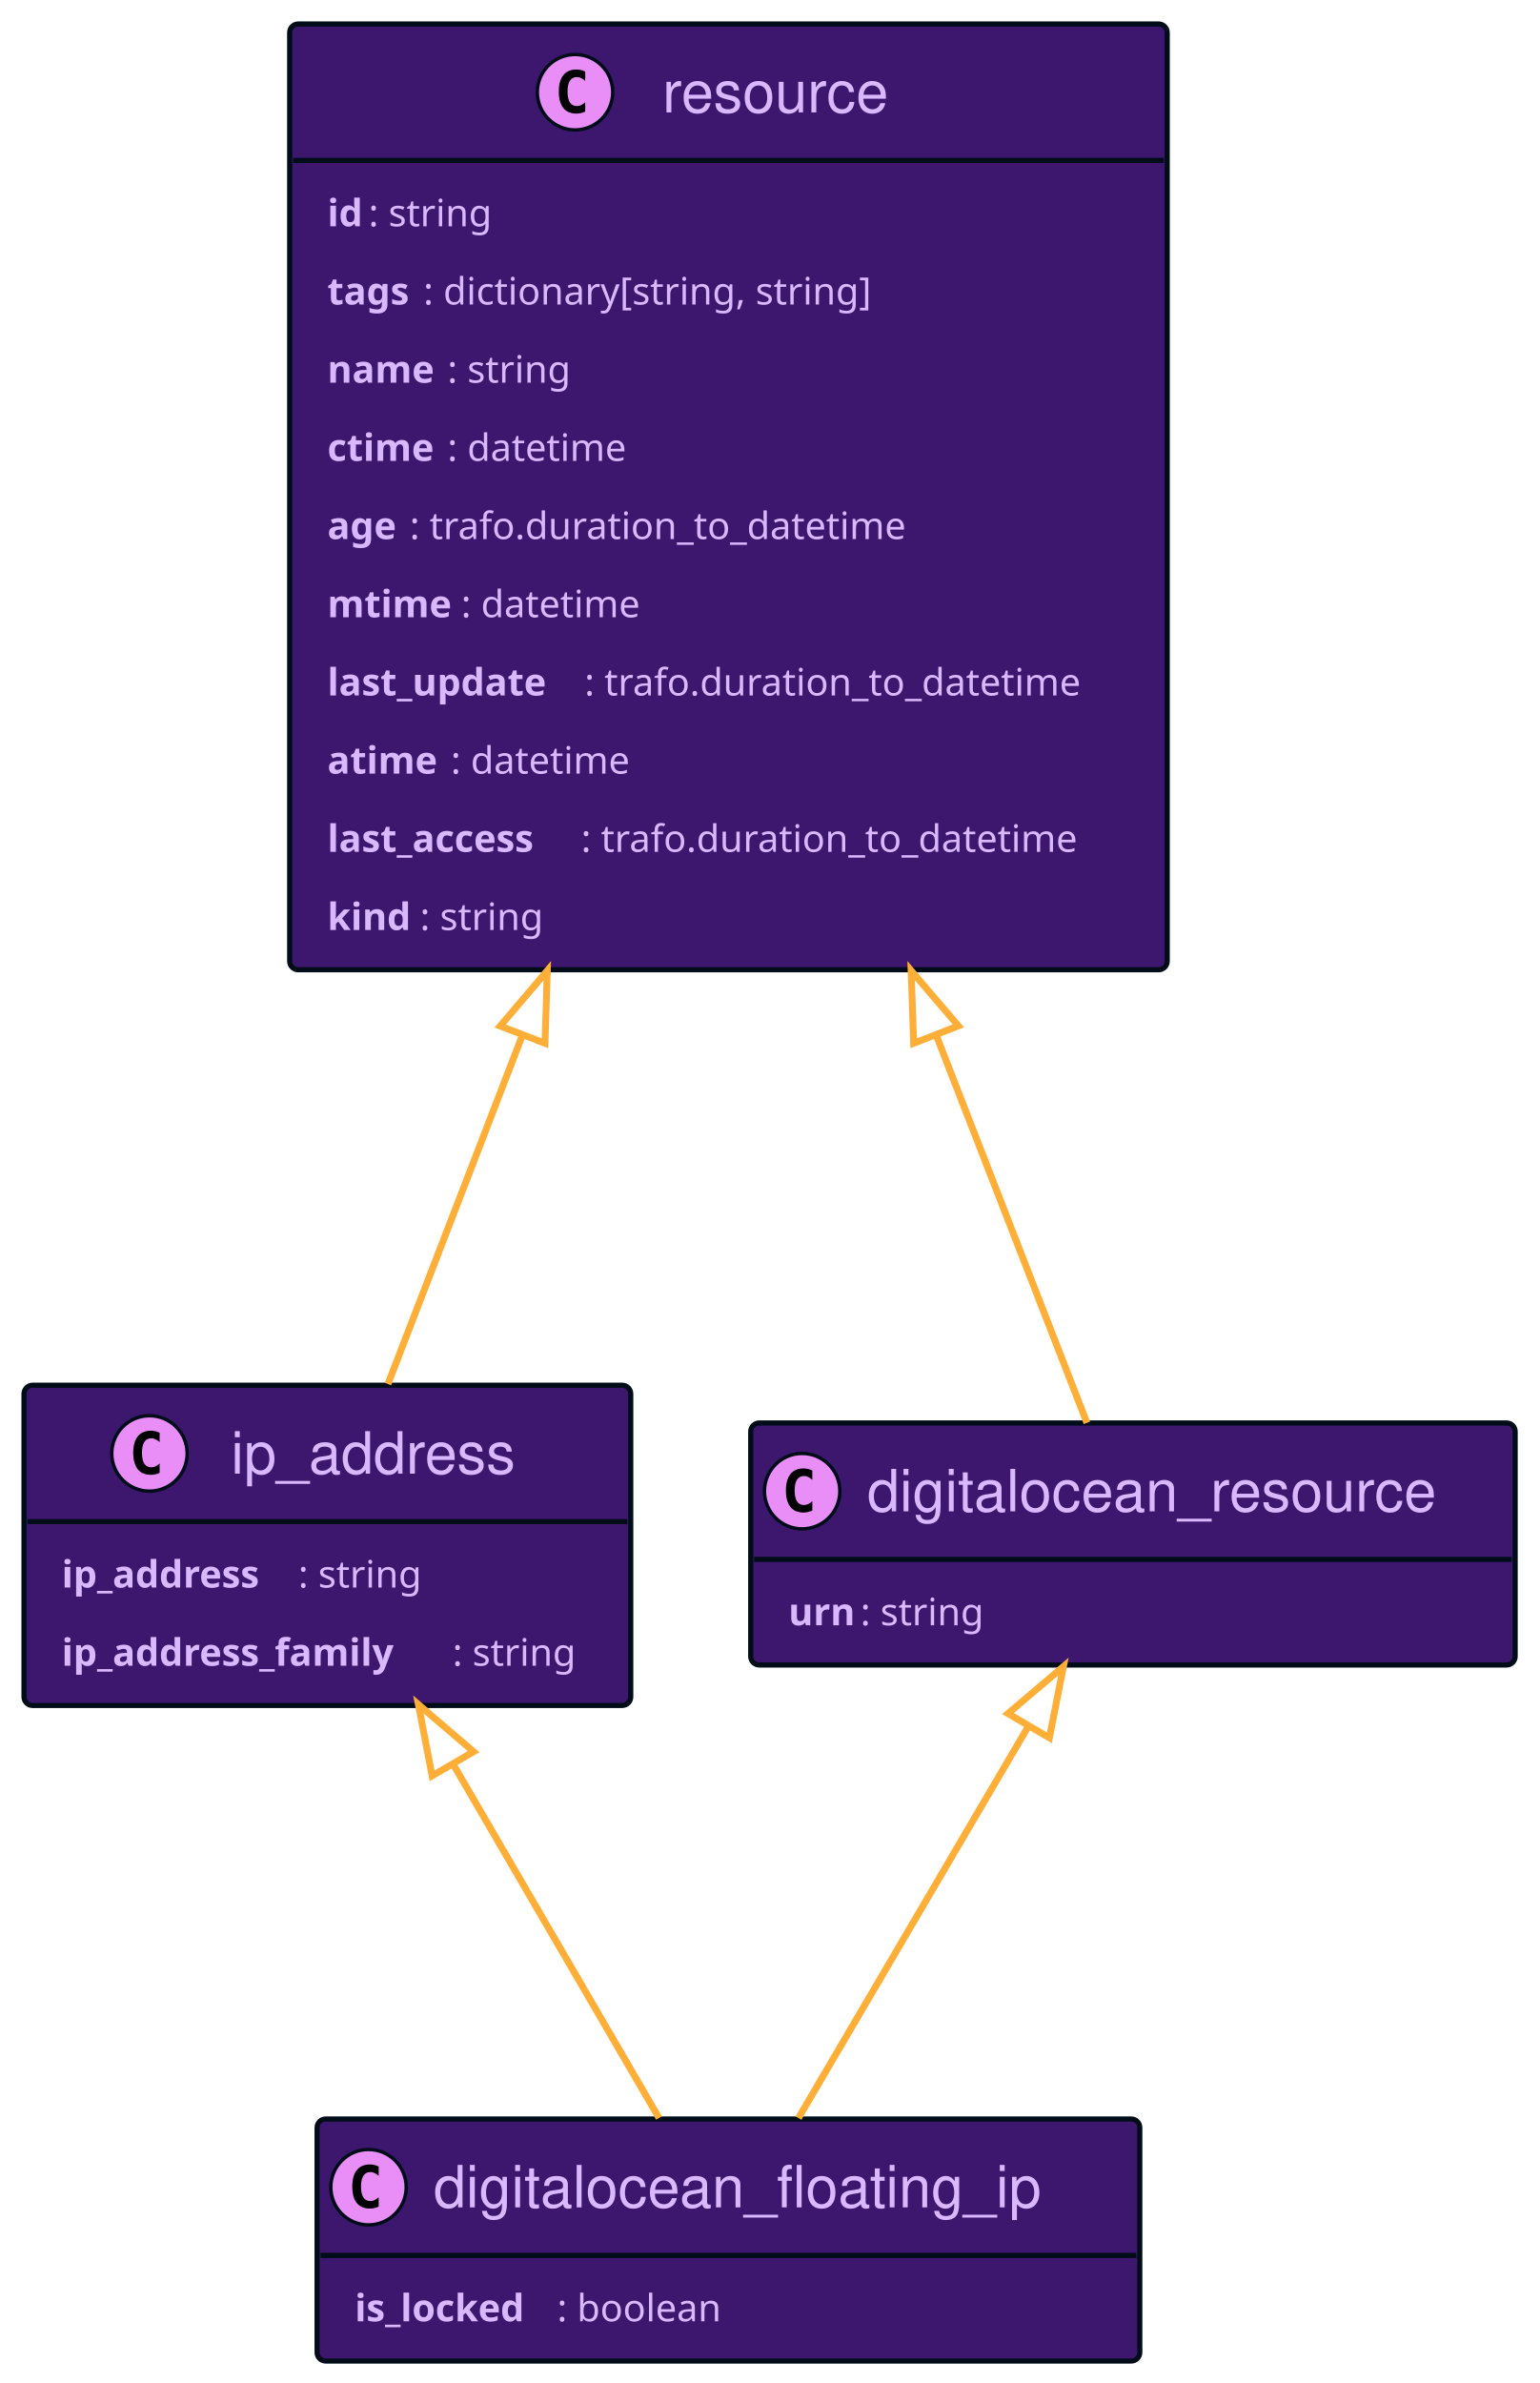
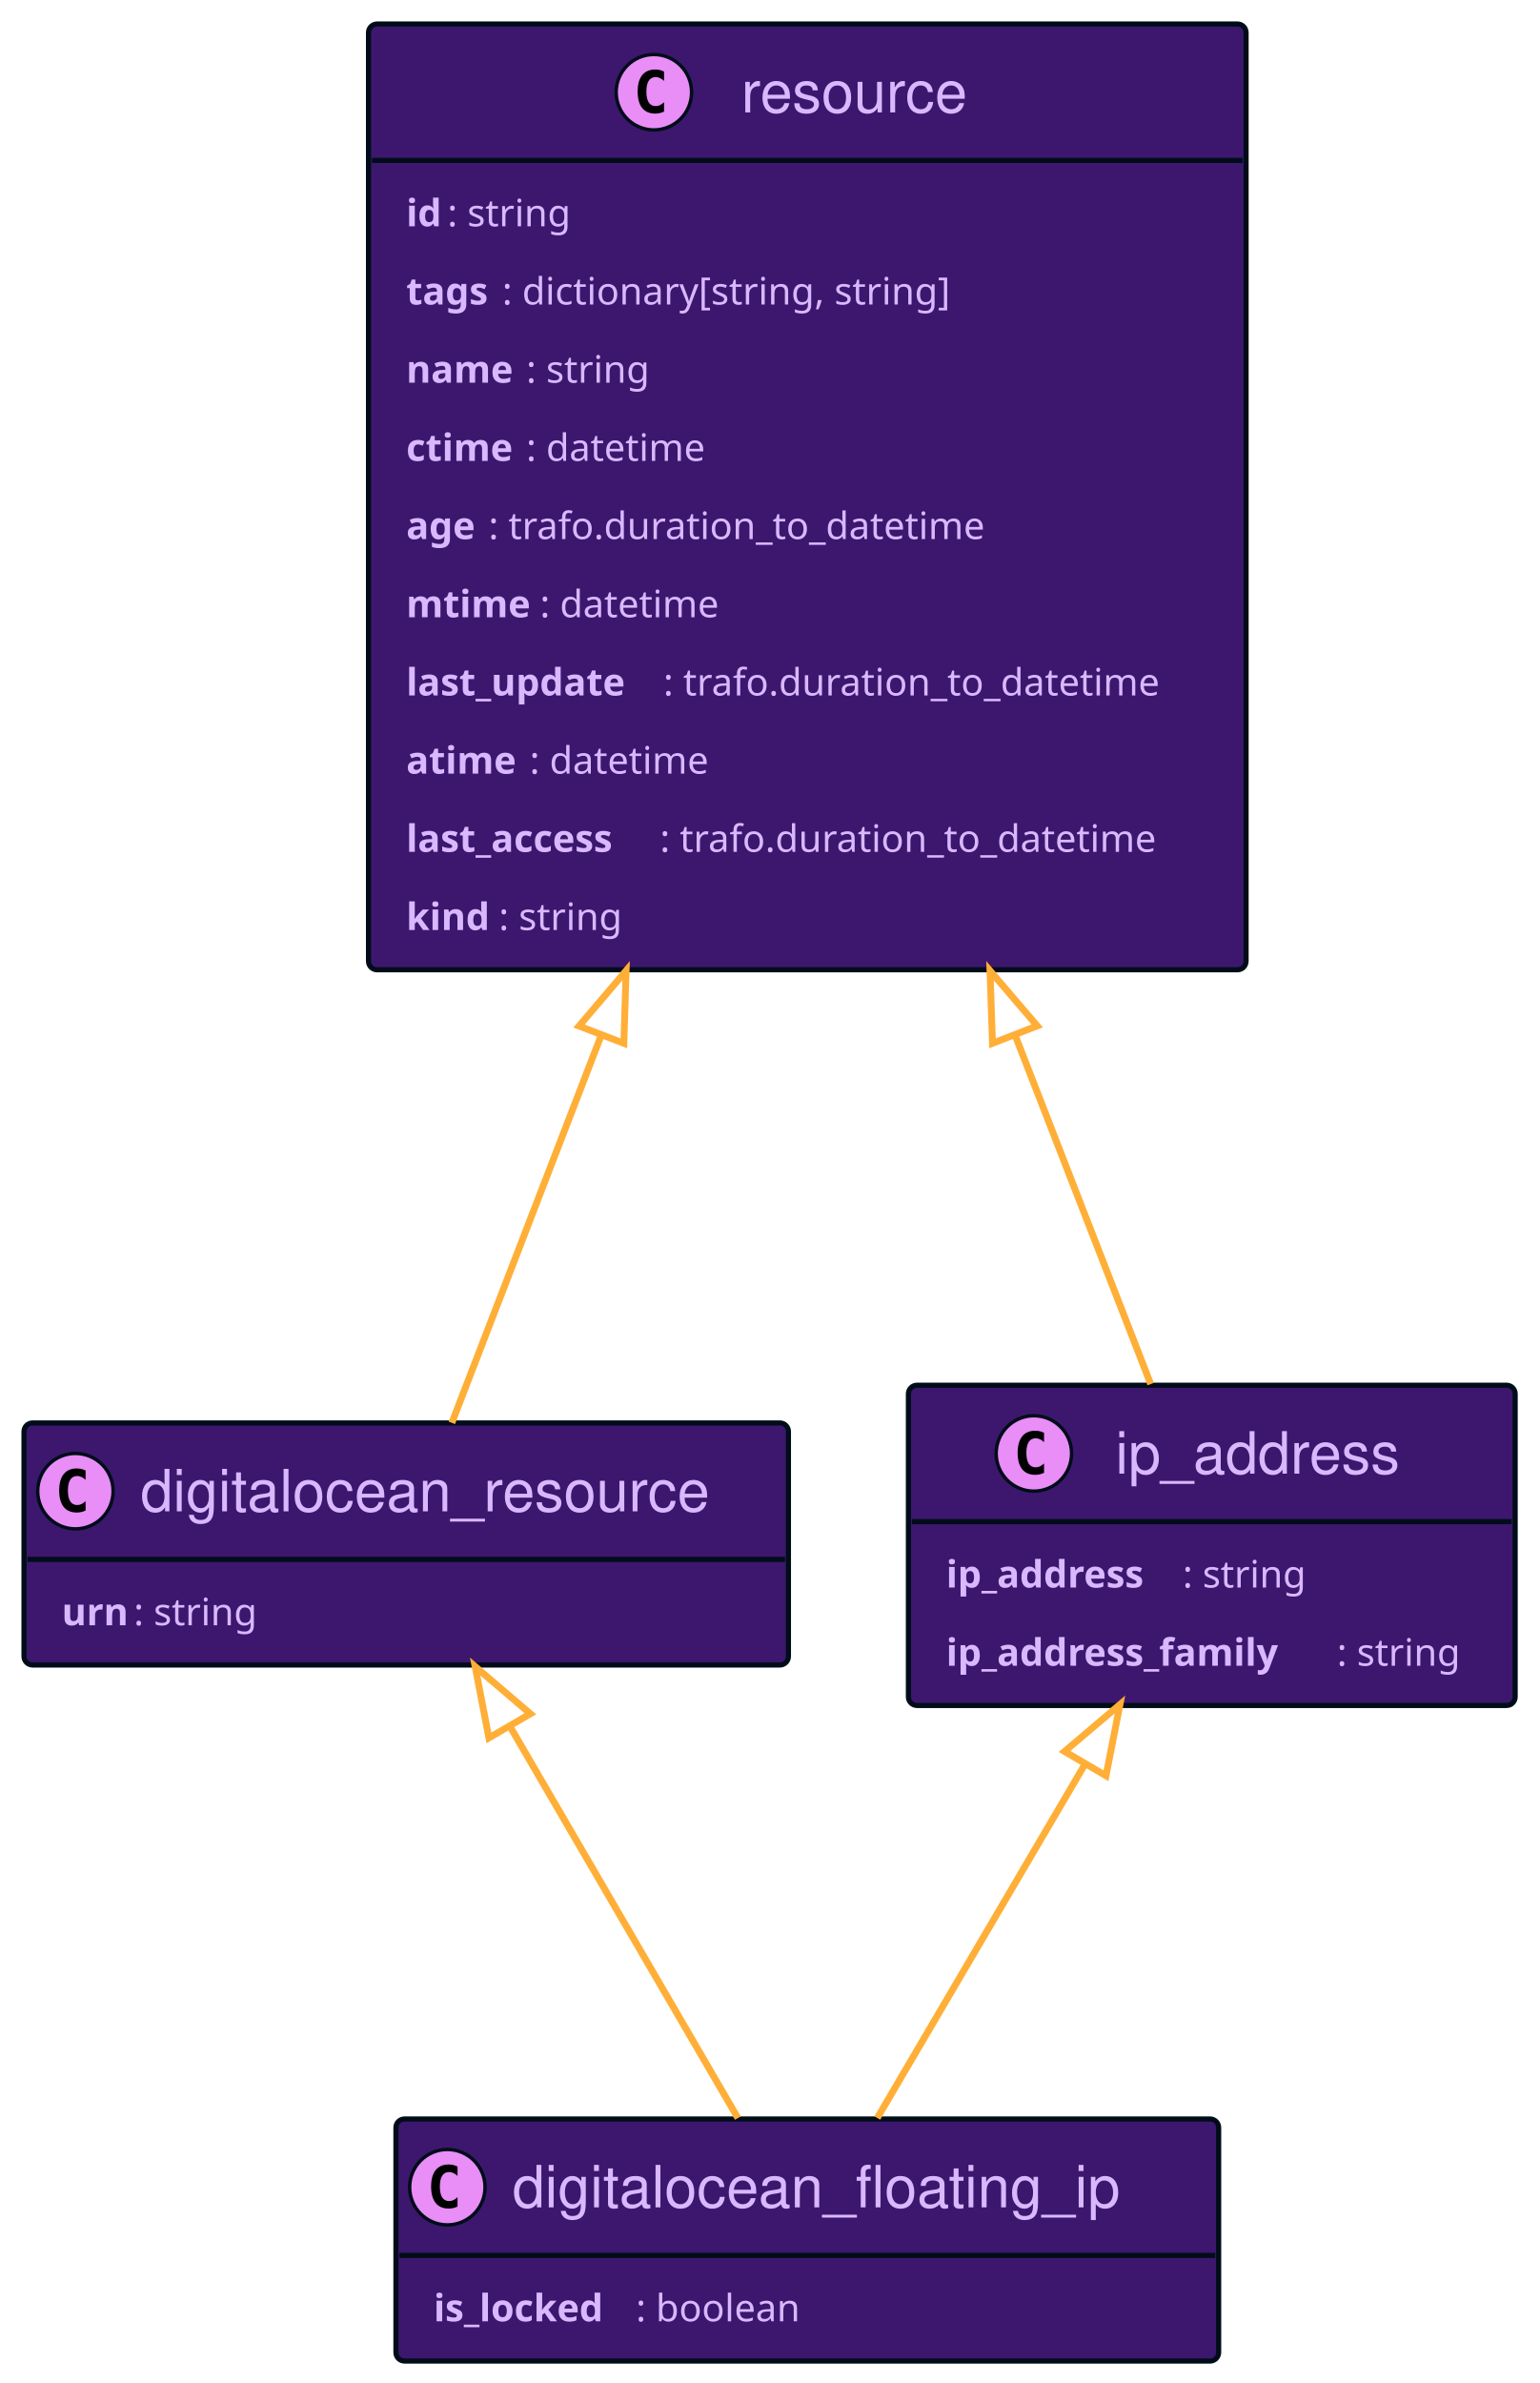
<svg xmlns="http://www.w3.org/2000/svg" xmlns:xlink="http://www.w3.org/1999/xlink" width="449" height="695" preserveAspectRatio="none" style="width:449px;height:695px;background:#00000000">
  <a xlink:actuate="onRequest" xlink:href="#a" xlink:show="new" xlink:title="#resource" xlink:type="simple" target="_top">
-     <rect id="a" width="256" height="275.836" x="84.5" y="7" fill="#3D176E" rx="2.5" ry="2.5" style="stroke:#000d19;stroke-width:1.5" />
-     <circle cx="167.75" cy="26.895" r="11" fill="#E98DF7" style="stroke:#000d19;stroke-width:1" />
-     <path d="M170.719 32.535q-.578.297-1.219.438-.64.156-1.344.156-2.5 0-3.828-1.64-1.312-1.657-1.312-4.782t1.312-4.781q1.328-1.656 3.828-1.656.703 0 1.344.156.656.156 1.219.453v2.719q-.625-.578-1.219-.844-.594-.281-1.219-.281-1.344 0-2.031 1.078-.688 1.062-.688 3.156 0 2.094.688 3.172.688 1.062 2.031 1.062.625 0 1.219-.265.594-.281 1.219-.86v2.72Z" />
-     <text x="193.25" y="32.78" fill="#D9B8FF" font-family="Helvetica" font-size="17" textLength="71">resource</text>
-     <path d="M85.5 46.789h254" style="stroke:#000d19;stroke-width:1.5" />
-     <text x="95.5" y="65.999" fill="#D9B8FF" font-family="sans-serif" font-size="11" font-weight="bold" textLength="12">id</text>
-     <text x="107.5" y="65.999" fill="#D9B8FF" font-family="sans-serif" font-size="11" textLength="41">: string</text>
-     <text x="95.5" y="88.804" fill="#D9B8FF" font-family="sans-serif" font-size="11" font-weight="bold" textLength="28">tags</text>
-     <text x="123.5" y="88.804" fill="#D9B8FF" font-family="sans-serif" font-size="11" textLength="145">: dictionary[string, string]</text>
-     <text x="95.5" y="111.609" fill="#D9B8FF" font-family="sans-serif" font-size="11" font-weight="bold" textLength="35">name</text>
-     <text x="130.5" y="111.609" fill="#D9B8FF" font-family="sans-serif" font-size="11" textLength="41">: string</text>
-     <text x="95.5" y="134.414" fill="#D9B8FF" font-family="sans-serif" font-size="11" font-weight="bold" textLength="35">ctime</text>
-     <text x="130.5" y="134.414" fill="#D9B8FF" font-family="sans-serif" font-size="11" textLength="58">: datetime</text>
-     <text x="95.5" y="157.218" fill="#D9B8FF" font-family="sans-serif" font-size="11" font-weight="bold" textLength="24">age</text>
-     <text x="119.5" y="157.218" fill="#D9B8FF" font-family="sans-serif" font-size="11" textLength="159">: trafo.duration_to_datetime</text>
-     <text x="95.5" y="180.023" fill="#D9B8FF" font-family="sans-serif" font-size="11" font-weight="bold" textLength="39">mtime</text>
-     <text x="134.5" y="180.023" fill="#D9B8FF" font-family="sans-serif" font-size="11" textLength="58">: datetime</text>
-     <text x="95.5" y="202.828" fill="#D9B8FF" font-family="sans-serif" font-size="11" font-weight="bold" textLength="75">last_update</text>
-     <text x="170.5" y="202.828" fill="#D9B8FF" font-family="sans-serif" font-size="11" textLength="159">: trafo.duration_to_datetime</text>
-     <text x="95.5" y="225.632" fill="#D9B8FF" font-family="sans-serif" font-size="11" font-weight="bold" textLength="36">atime</text>
-     <text x="131.5" y="225.632" fill="#D9B8FF" font-family="sans-serif" font-size="11" textLength="58">: datetime</text>
-     <text x="95.5" y="248.437" fill="#D9B8FF" font-family="sans-serif" font-size="11" font-weight="bold" textLength="74">last_access</text>
-     <text x="169.5" y="248.437" fill="#D9B8FF" font-family="sans-serif" font-size="11" textLength="159">: trafo.duration_to_datetime</text>
-     <text x="95.5" y="271.242" fill="#D9B8FF" font-family="sans-serif" font-size="11" font-weight="bold" textLength="27">kind</text>
-     <text x="122.5" y="271.242" fill="#D9B8FF" font-family="sans-serif" font-size="11" textLength="41">: string</text>
+     <rect id="a" width="256" height="275.836" x="107.5" y="7" fill="#3D176E" rx="2.5" ry="2.5" style="stroke:#000d19;stroke-width:1.5" />
+     <circle cx="190.75" cy="26.895" r="11" fill="#E98DF7" style="stroke:#000d19;stroke-width:1" />
+     <path d="M193.719 32.535q-.578.297-1.219.438-.64.156-1.344.156-2.5 0-3.828-1.64-1.312-1.657-1.312-4.782t1.312-4.781q1.328-1.656 3.828-1.656.703 0 1.344.156.656.156 1.219.453v2.719q-.625-.578-1.219-.844-.594-.281-1.219-.281-1.344 0-2.031 1.078-.688 1.062-.688 3.156 0 2.094.688 3.172.688 1.062 2.031 1.062.625 0 1.219-.265.594-.281 1.219-.86v2.72Z" />
+     <text x="216.25" y="32.78" fill="#D9B8FF" font-family="Helvetica" font-size="17" textLength="71">resource</text>
+     <path d="M108.5 46.789h254" style="stroke:#000d19;stroke-width:1.5" />
+     <text x="118.5" y="65.999" fill="#D9B8FF" font-family="sans-serif" font-size="11" font-weight="bold" textLength="12">id</text>
+     <text x="130.5" y="65.999" fill="#D9B8FF" font-family="sans-serif" font-size="11" textLength="41">: string</text>
+     <text x="118.5" y="88.804" fill="#D9B8FF" font-family="sans-serif" font-size="11" font-weight="bold" textLength="28">tags</text>
+     <text x="146.5" y="88.804" fill="#D9B8FF" font-family="sans-serif" font-size="11" textLength="145">: dictionary[string, string]</text>
+     <text x="118.5" y="111.609" fill="#D9B8FF" font-family="sans-serif" font-size="11" font-weight="bold" textLength="35">name</text>
+     <text x="153.5" y="111.609" fill="#D9B8FF" font-family="sans-serif" font-size="11" textLength="41">: string</text>
+     <text x="118.5" y="134.414" fill="#D9B8FF" font-family="sans-serif" font-size="11" font-weight="bold" textLength="35">ctime</text>
+     <text x="153.5" y="134.414" fill="#D9B8FF" font-family="sans-serif" font-size="11" textLength="58">: datetime</text>
+     <text x="118.5" y="157.218" fill="#D9B8FF" font-family="sans-serif" font-size="11" font-weight="bold" textLength="24">age</text>
+     <text x="142.5" y="157.218" fill="#D9B8FF" font-family="sans-serif" font-size="11" textLength="159">: trafo.duration_to_datetime</text>
+     <text x="118.5" y="180.023" fill="#D9B8FF" font-family="sans-serif" font-size="11" font-weight="bold" textLength="39">mtime</text>
+     <text x="157.5" y="180.023" fill="#D9B8FF" font-family="sans-serif" font-size="11" textLength="58">: datetime</text>
+     <text x="118.5" y="202.828" fill="#D9B8FF" font-family="sans-serif" font-size="11" font-weight="bold" textLength="75">last_update</text>
+     <text x="193.5" y="202.828" fill="#D9B8FF" font-family="sans-serif" font-size="11" textLength="159">: trafo.duration_to_datetime</text>
+     <text x="118.5" y="225.632" fill="#D9B8FF" font-family="sans-serif" font-size="11" font-weight="bold" textLength="36">atime</text>
+     <text x="154.5" y="225.632" fill="#D9B8FF" font-family="sans-serif" font-size="11" textLength="58">: datetime</text>
+     <text x="118.5" y="248.437" fill="#D9B8FF" font-family="sans-serif" font-size="11" font-weight="bold" textLength="74">last_access</text>
+     <text x="192.5" y="248.437" fill="#D9B8FF" font-family="sans-serif" font-size="11" textLength="159">: trafo.duration_to_datetime</text>
+     <text x="118.5" y="271.242" fill="#D9B8FF" font-family="sans-serif" font-size="11" font-weight="bold" textLength="27">kind</text>
+     <text x="145.5" y="271.242" fill="#D9B8FF" font-family="sans-serif" font-size="11" textLength="41">: string</text>
  </a>
-   <a xlink:actuate="onRequest" xlink:href="#b" xlink:show="new" xlink:title="#ip_address" xlink:type="simple" target="_top">
-     <rect id="b" width="177" height="93.398" x="7" y="404" fill="#3D176E" rx="2.5" ry="2.5" style="stroke:#000d19;stroke-width:1.5" />
-     <circle cx="43.6" cy="423.894" r="11" fill="#E98DF7" style="stroke:#000d19;stroke-width:1" />
-     <path d="M46.569 429.535q-.578.297-1.219.438-.64.156-1.344.156-2.5 0-3.828-1.64-1.312-1.657-1.312-4.782t1.312-4.781q1.328-1.656 3.828-1.656.703 0 1.344.156.656.156 1.219.453v2.719q-.625-.579-1.219-.844-.594-.281-1.219-.281-1.343 0-2.031 1.078-.688 1.062-.688 3.156 0 2.094.688 3.172.688 1.062 2.031 1.062.625 0 1.219-.265.594-.281 1.219-.86v2.72Z" />
-     <text x="67.4" y="429.78" fill="#D9B8FF" font-family="Helvetica" font-size="17" textLength="87">ip_address</text>
-     <path d="M8 443.789h175" style="stroke:#000d19;stroke-width:1.5" />
-     <text x="18" y="463" fill="#D9B8FF" font-family="sans-serif" font-size="11" font-weight="bold" textLength="69">ip_address</text>
-     <text x="87" y="463" fill="#D9B8FF" font-family="sans-serif" font-size="11" textLength="41">: string</text>
-     <text x="18" y="485.804" fill="#D9B8FF" font-family="sans-serif" font-size="11" font-weight="bold" textLength="114">ip_address_family</text>
-     <text x="132" y="485.804" fill="#D9B8FF" font-family="sans-serif" font-size="11" textLength="41">: string</text>
+   <a xlink:actuate="onRequest" xlink:href="#b" xlink:show="new" xlink:title="#digitalocean_resource" xlink:type="simple" target="_top">
+     <rect id="b" width="223" height="70.594" x="7" y="415" fill="#3D176E" rx="2.5" ry="2.5" style="stroke:#000d19;stroke-width:1.5" />
+     <circle cx="22" cy="434.894" r="11" fill="#E98DF7" style="stroke:#000d19;stroke-width:1" />
+     <path d="M24.969 440.535q-.578.297-1.219.438-.64.156-1.344.156-2.5 0-3.828-1.64-1.312-1.657-1.312-4.782t1.312-4.781q1.328-1.656 3.828-1.656.703 0 1.344.156.656.156 1.219.453v2.719q-.625-.579-1.219-.844-.594-.281-1.219-.281-1.343 0-2.031 1.078-.688 1.062-.688 3.156 0 2.094.688 3.172.688 1.062 2.031 1.062.625 0 1.219-.265.594-.281 1.219-.86v2.72Z" />
+     <text x="41" y="440.78" fill="#D9B8FF" font-family="Helvetica" font-size="17" textLength="181">digitalocean_resource</text>
+     <path d="M8 454.789h221" style="stroke:#000d19;stroke-width:1.5" />
+     <text x="18" y="474" fill="#D9B8FF" font-family="sans-serif" font-size="11" font-weight="bold" textLength="21">urn</text>
+     <text x="39" y="474" fill="#D9B8FF" font-family="sans-serif" font-size="11" textLength="41">: string</text>
  </a>
-   <a xlink:actuate="onRequest" xlink:href="#c" xlink:show="new" xlink:title="#digitalocean_resource" xlink:type="simple" target="_top">
-     <rect id="c" width="223" height="70.594" x="219" y="415" fill="#3D176E" rx="2.5" ry="2.5" style="stroke:#000d19;stroke-width:1.5" />
-     <circle cx="234" cy="434.894" r="11" fill="#E98DF7" style="stroke:#000d19;stroke-width:1" />
-     <path d="M236.969 440.535q-.578.297-1.219.438-.64.156-1.344.156-2.5 0-3.828-1.64-1.312-1.657-1.312-4.782t1.312-4.781q1.328-1.656 3.828-1.656.703 0 1.344.156.656.156 1.219.453v2.719q-.625-.579-1.219-.844-.594-.281-1.219-.281-1.344 0-2.031 1.078-.688 1.062-.688 3.156 0 2.094.688 3.172.688 1.062 2.031 1.062.625 0 1.219-.265.594-.281 1.219-.86v2.72Z" />
-     <text x="253" y="440.78" fill="#D9B8FF" font-family="Helvetica" font-size="17" textLength="181">digitalocean_resource</text>
-     <path d="M220 454.789h221" style="stroke:#000d19;stroke-width:1.5" />
-     <text x="230" y="474" fill="#D9B8FF" font-family="sans-serif" font-size="11" font-weight="bold" textLength="21">urn</text>
-     <text x="251" y="474" fill="#D9B8FF" font-family="sans-serif" font-size="11" textLength="41">: string</text>
+   <a xlink:actuate="onRequest" xlink:href="#c" xlink:show="new" xlink:title="#digitalocean_floating_ip" xlink:type="simple" target="_top">
+     <rect id="c" width="240" height="70.594" x="115.5" y="618" fill="#3D176E" rx="2.5" ry="2.5" style="stroke:#000d19;stroke-width:1.5" />
+     <circle cx="130.5" cy="637.894" r="11" fill="#E98DF7" style="stroke:#000d19;stroke-width:1" />
+     <path d="M133.469 643.535q-.578.297-1.219.438-.64.156-1.344.156-2.5 0-3.828-1.64-1.312-1.657-1.312-4.782t1.312-4.781q1.328-1.657 3.828-1.657.703 0 1.344.157.656.156 1.219.453v2.719q-.625-.578-1.219-.844-.594-.281-1.219-.281-1.344 0-2.031 1.078-.688 1.062-.688 3.156 0 2.094.688 3.172.688 1.062 2.031 1.062.625 0 1.219-.265.594-.282 1.219-.86v2.72Z" />
+     <text x="149.5" y="643.78" fill="#D9B8FF" font-family="Helvetica" font-size="17" textLength="198">digitalocean_floating_ip</text>
+     <path d="M116.5 657.789h238" style="stroke:#000d19;stroke-width:1.5" />
+     <text x="126.5" y="677" fill="#D9B8FF" font-family="sans-serif" font-size="11" font-weight="bold" textLength="59">is_locked</text>
+     <text x="185.5" y="677" fill="#D9B8FF" font-family="sans-serif" font-size="11" textLength="53">: boolean</text>
  </a>
-   <a xlink:actuate="onRequest" xlink:href="#d" xlink:show="new" xlink:title="#digitalocean_floating_ip" xlink:type="simple" target="_top">
-     <rect id="d" width="240" height="70.594" x="92.5" y="618" fill="#3D176E" rx="2.5" ry="2.5" style="stroke:#000d19;stroke-width:1.5" />
-     <circle cx="107.5" cy="637.894" r="11" fill="#E98DF7" style="stroke:#000d19;stroke-width:1" />
-     <path d="M110.469 643.535q-.578.297-1.219.438-.64.156-1.344.156-2.5 0-3.828-1.64-1.312-1.657-1.312-4.782t1.312-4.781q1.328-1.657 3.828-1.657.703 0 1.344.157.656.156 1.219.453v2.719q-.625-.578-1.219-.844-.594-.281-1.219-.281-1.344 0-2.031 1.078-.688 1.062-.688 3.156 0 2.094.688 3.172.688 1.062 2.031 1.062.625 0 1.219-.265.594-.282 1.219-.86v2.72Z" />
-     <text x="126.5" y="643.78" fill="#D9B8FF" font-family="Helvetica" font-size="17" textLength="198">digitalocean_floating_ip</text>
-     <path d="M93.5 657.789h238" style="stroke:#000d19;stroke-width:1.5" />
-     <text x="103.5" y="677" fill="#D9B8FF" font-family="sans-serif" font-size="11" font-weight="bold" textLength="59">is_locked</text>
-     <text x="162.5" y="677" fill="#D9B8FF" font-family="sans-serif" font-size="11" textLength="53">: boolean</text>
+   <a xlink:actuate="onRequest" xlink:href="#d" xlink:show="new" xlink:title="#ip_address" xlink:type="simple" target="_top">
+     <rect id="d" width="177" height="93.398" x="265" y="404" fill="#3D176E" rx="2.5" ry="2.5" style="stroke:#000d19;stroke-width:1.5" />
+     <circle cx="301.6" cy="423.894" r="11" fill="#E98DF7" style="stroke:#000d19;stroke-width:1" />
+     <path d="M304.569 429.535q-.578.297-1.219.438-.64.156-1.344.156-2.5 0-3.828-1.64-1.312-1.657-1.312-4.782t1.312-4.781q1.328-1.656 3.828-1.656.703 0 1.344.156.656.156 1.219.453v2.719q-.625-.579-1.219-.844-.594-.281-1.219-.281-1.343 0-2.031 1.078-.688 1.062-.688 3.156 0 2.094.688 3.172.688 1.062 2.031 1.062.625 0 1.219-.265.594-.281 1.219-.86v2.72Z" />
+     <text x="325.4" y="429.78" fill="#D9B8FF" font-family="Helvetica" font-size="17" textLength="87">ip_address</text>
+     <path d="M266 443.789h175" style="stroke:#000d19;stroke-width:1.5" />
+     <text x="276" y="463" fill="#D9B8FF" font-family="sans-serif" font-size="11" font-weight="bold" textLength="69">ip_address</text>
+     <text x="345" y="463" fill="#D9B8FF" font-family="sans-serif" font-size="11" textLength="41">: string</text>
+     <text x="276" y="485.804" fill="#D9B8FF" font-family="sans-serif" font-size="11" font-weight="bold" textLength="114">ip_address_family</text>
+     <text x="390" y="485.804" fill="#D9B8FF" font-family="sans-serif" font-size="11" textLength="41">: string</text>
  </a>
-   <path fill="none" d="M152.38 301.96c-14.35 37.23-28.58 74.12-39.21 101.7m32.75-104.42 13.73-16.14-.66 21.18-13.07-5.04zm127.23 2.75c16.55 42.58 32.94 84.72 43.93 112.98m-50.55-110.69-.73-21.18 13.78 16.1-13.05 5.08zm33.32 199.43c-21.08 35.9-48.49 82.59-66.93 114.02m61.13-117.97 16.17-13.71-4.09 20.79-12.08-7.08zM132.29 514.7c19.81 34.03 43.49 74.71 59.96 103.01m-66.19-99.79-4.01-20.81 16.11 13.76-12.1 7.05z" style="stroke:#ffaf37;stroke-width:2" />
+   <path fill="none" d="M175.37 301.99c-16.42 42.58-32.66 84.72-43.56 112.98M168.92 299.24l13.73-16.14-.66 21.18-13.07-5.04zM148.89 503.71c20.9 35.9 48.08 82.59 66.37 114.02M142.62 506.86l-4.01-20.81 16.11 13.77-12.1 7.04zM316.4 514.7c-19.98 34.03-43.86 74.71-60.48 103.01M310.56 510.81l16.16-13.7-4.08 20.79-12.08-7.09zM296.14 301.96c14.47 37.23 28.82 74.12 39.54 101.7M289.53 304.28l-.73-21.18 13.78 16.1-13.05 5.08z" style="stroke:#ffaf37;stroke-width:2" />
</svg>
